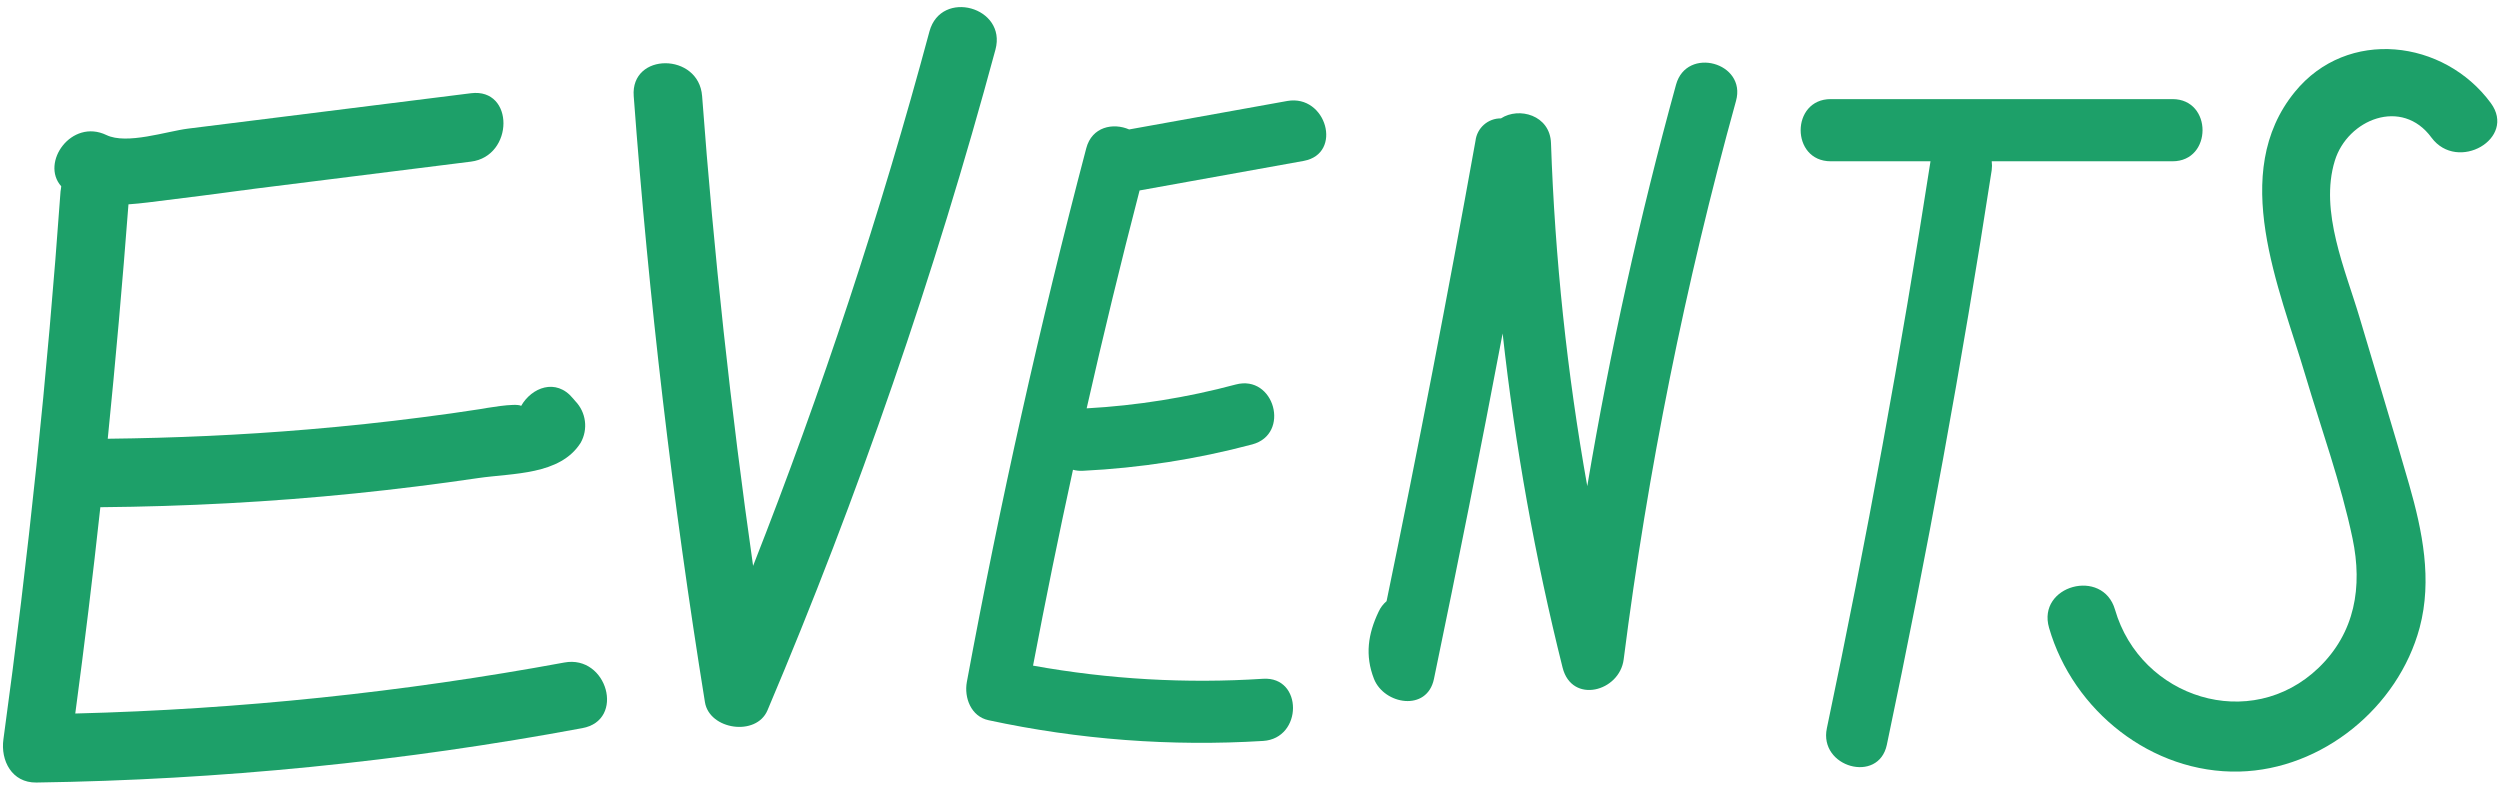
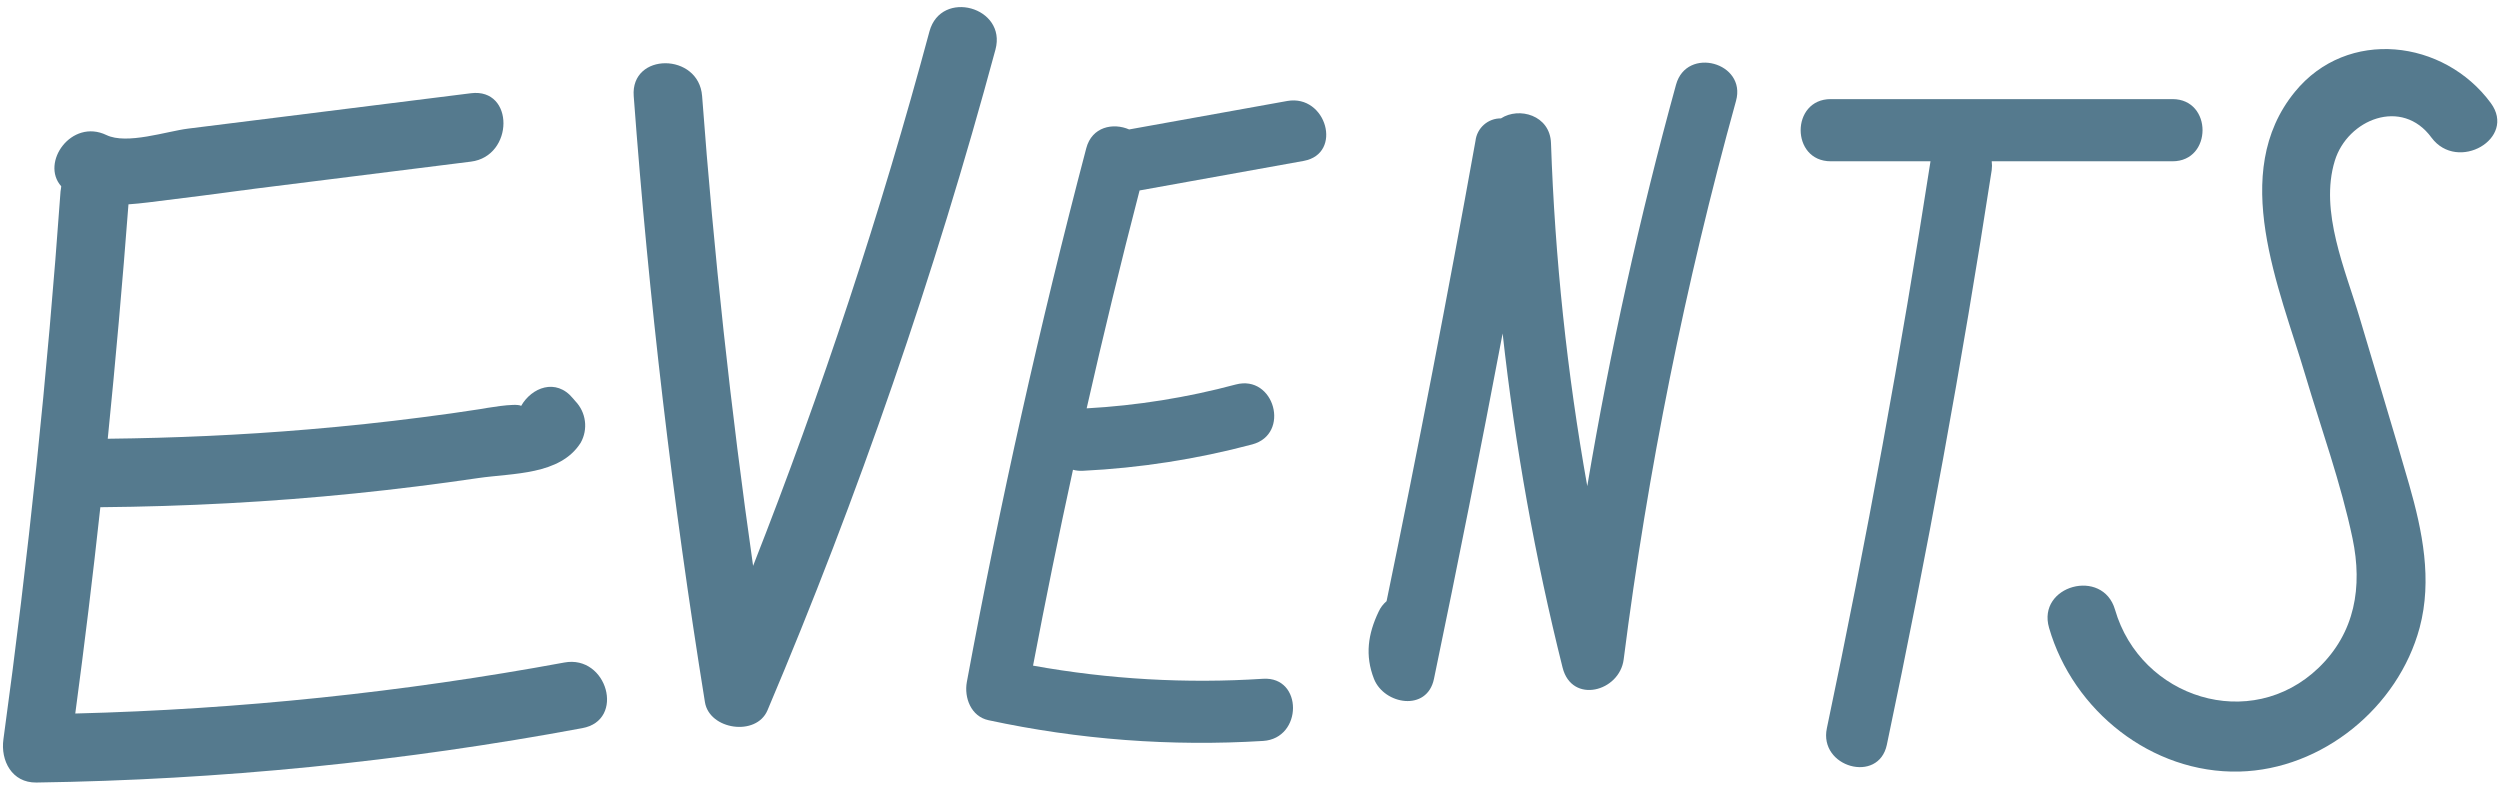
<svg xmlns="http://www.w3.org/2000/svg" width="173" height="55" viewBox="0 0 173 55" fill="none">
-   <path d="M89.076 6.988L78.137 8.958C77.037 8.479 75.56 8.761 75.168 10.263C71.958 22.467 69.205 34.776 66.906 47.191C66.706 48.281 67.194 49.581 68.408 49.839C74.646 51.182 81.038 51.665 87.407 51.273C90.156 51.101 90.175 46.798 87.407 46.971C82.083 47.315 76.737 47.01 71.487 46.062C72.347 41.53 73.268 37.012 74.25 32.508C74.466 32.567 74.691 32.591 74.915 32.58C78.88 32.387 82.815 31.775 86.652 30.754C89.324 30.041 88.191 25.892 85.509 26.609C82.138 27.512 78.682 28.065 75.197 28.258C76.338 23.216 77.558 18.189 78.859 13.179L90.223 11.133C92.943 10.631 91.791 6.51 89.076 6.988Z" fill="#1DA069" />
-   <path d="M115.983 5.854C113.464 15.006 111.414 24.281 109.839 33.641C108.44 25.8 107.601 17.869 107.329 9.909C107.267 7.958 105.101 7.384 103.868 8.192C103.433 8.187 103.013 8.343 102.687 8.63C102.361 8.917 102.153 9.315 102.104 9.746C100.191 20.388 98.14 31.007 95.951 41.601C95.716 41.8 95.528 42.048 95.401 42.328C94.665 43.867 94.445 45.354 95.08 46.98C95.783 48.758 98.752 49.275 99.23 46.98C100.884 39.034 102.468 31.066 103.982 23.075C104.842 30.869 106.228 38.595 108.132 46.201C108.773 48.739 112.077 47.869 112.359 45.627C114.022 32.576 116.62 19.662 120.132 6.983C120.873 4.325 116.724 3.187 115.983 5.854Z" fill="#1DA069" />
-   <path d="M150.338 11.161C153.106 11.161 153.111 6.858 150.338 6.858H126.687C123.914 6.858 123.909 11.161 126.687 11.161H133.591C131.551 24.302 129.16 37.38 126.419 50.394C125.85 53.095 129.995 54.252 130.569 51.541C133.352 38.349 135.771 25.091 137.827 11.768C137.853 11.567 137.853 11.363 137.827 11.161H150.338Z" fill="#1DA069" />
-   <path d="M172.364 7.131C169.127 2.728 162.439 1.901 158.805 6.357C154.211 11.984 157.744 19.939 159.527 25.959C160.636 29.692 161.999 33.446 162.797 37.266C163.495 40.612 162.974 43.782 160.445 46.215C155.741 50.733 148.139 48.314 146.36 42.19C145.514 39.269 140.944 40.512 141.795 43.447C143.454 49.184 148.899 53.535 154.961 53.392C160.698 53.253 165.957 48.955 167.44 43.433C168.324 40.12 167.631 36.74 166.713 33.532C165.613 29.707 164.437 25.882 163.299 22.029C162.31 18.682 160.493 14.637 161.569 11.123C162.448 8.255 166.22 6.725 168.262 9.527C170.064 11.946 174.171 9.589 172.364 7.131Z" fill="#1DA069" />
-   <path d="M39.048 45.847C27.878 47.908 16.564 49.088 5.209 49.375C5.846 44.623 6.425 39.864 6.944 35.099C12.834 35.047 18.72 34.741 24.581 34.143C27.424 33.853 30.262 33.499 33.096 33.082C35.486 32.733 38.766 32.891 40.186 30.634C40.44 30.18 40.542 29.655 40.475 29.139C40.409 28.622 40.179 28.141 39.818 27.765C39.761 27.698 39.708 27.632 39.651 27.57C38.47 26.135 36.782 26.824 36.065 28.086C35.687 27.861 33.517 28.263 33.225 28.311C31.896 28.516 30.562 28.707 29.223 28.875C26.594 29.216 23.96 29.496 21.32 29.716C16.702 30.108 12.074 30.309 7.456 30.361C8.001 24.943 8.479 19.536 8.89 14.14C9.33 14.111 9.784 14.063 10.262 14.006C12.743 13.705 15.22 13.384 17.701 13.05L32.589 11.185C35.572 10.812 35.606 6.074 32.589 6.452L19.566 8.082L13.016 8.9C11.529 9.086 8.775 10.024 7.365 9.345C4.941 8.183 2.78 11.257 4.238 12.892C4.238 13.002 4.2 13.117 4.19 13.236C3.282 25.915 1.964 38.556 0.237 51.158C0.031 52.631 0.82 54.175 2.517 54.151C15.191 53.969 27.826 52.711 40.286 50.389C43.294 49.853 42.027 45.292 39.048 45.847Z" fill="#1DA069" />
-   <path d="M64.32 2.168C60.948 14.717 56.873 27.067 52.114 39.158C50.572 28.363 49.396 17.526 48.586 6.648C48.361 3.631 43.628 3.607 43.853 6.648C44.895 20.694 46.538 34.675 48.782 48.591C49.093 50.503 52.334 50.981 53.109 49.155C59.407 34.292 64.679 19.015 68.886 3.431C69.68 0.481 65.128 -0.777 64.32 2.168Z" fill="#1DA069" />
+   <path d="M89.076 6.988L78.137 8.958C77.037 8.479 75.56 8.761 75.168 10.263C71.958 22.467 69.205 34.776 66.906 47.191C66.706 48.281 67.194 49.581 68.408 49.839C74.646 51.182 81.038 51.665 87.407 51.273C90.156 51.101 90.175 46.798 87.407 46.971C82.083 47.315 76.737 47.01 71.487 46.062C72.347 41.53 73.268 37.012 74.25 32.508C74.466 32.567 74.691 32.591 74.915 32.58C78.88 32.387 82.815 31.775 86.652 30.754C89.324 30.041 88.191 25.892 85.509 26.609C82.138 27.512 78.682 28.065 75.197 28.258C76.338 23.216 77.558 18.189 78.859 13.179L90.223 11.133C92.943 10.631 91.791 6.51 89.076 6.988Z" fill="#557A8E" />
+   <path d="M115.983 5.854C113.464 15.006 111.414 24.281 109.839 33.641C108.44 25.8 107.601 17.869 107.329 9.909C107.267 7.958 105.101 7.384 103.868 8.192C103.433 8.187 103.013 8.343 102.687 8.63C102.361 8.917 102.153 9.315 102.104 9.746C100.191 20.388 98.14 31.007 95.951 41.601C95.716 41.8 95.528 42.048 95.401 42.328C94.665 43.867 94.445 45.354 95.08 46.98C95.783 48.758 98.752 49.275 99.23 46.98C100.884 39.034 102.468 31.066 103.982 23.075C104.842 30.869 106.228 38.595 108.132 46.201C108.773 48.739 112.077 47.869 112.359 45.627C114.022 32.576 116.62 19.662 120.132 6.983C120.873 4.325 116.724 3.187 115.983 5.854Z" fill="#557A8E" />
+   <path d="M150.338 11.161C153.106 11.161 153.111 6.858 150.338 6.858H126.687C123.914 6.858 123.909 11.161 126.687 11.161H133.591C131.551 24.302 129.16 37.38 126.419 50.394C125.85 53.095 129.995 54.252 130.569 51.541C133.352 38.349 135.771 25.091 137.827 11.768C137.853 11.567 137.853 11.363 137.827 11.161H150.338Z" fill="#557A8E" />
+   <path d="M172.364 7.131C169.127 2.728 162.439 1.901 158.805 6.357C154.211 11.984 157.744 19.939 159.527 25.959C160.636 29.692 161.999 33.446 162.797 37.266C163.495 40.612 162.974 43.782 160.445 46.215C155.741 50.733 148.139 48.314 146.36 42.19C145.514 39.269 140.944 40.512 141.795 43.447C143.454 49.184 148.899 53.535 154.961 53.392C160.698 53.253 165.957 48.955 167.44 43.433C168.324 40.12 167.631 36.74 166.713 33.532C165.613 29.707 164.437 25.882 163.299 22.029C162.31 18.682 160.493 14.637 161.569 11.123C162.448 8.255 166.22 6.725 168.262 9.527C170.064 11.946 174.171 9.589 172.364 7.131Z" fill="#557A8E" />
+   <path d="M39.048 45.847C27.878 47.908 16.564 49.088 5.209 49.375C5.846 44.623 6.425 39.864 6.944 35.099C12.834 35.047 18.72 34.741 24.581 34.143C27.424 33.853 30.262 33.499 33.096 33.082C35.486 32.733 38.766 32.891 40.186 30.634C40.44 30.18 40.542 29.655 40.475 29.139C40.409 28.622 40.179 28.141 39.818 27.765C39.761 27.698 39.708 27.632 39.651 27.57C38.47 26.135 36.782 26.824 36.065 28.086C35.687 27.861 33.517 28.263 33.225 28.311C31.896 28.516 30.562 28.707 29.223 28.875C26.594 29.216 23.96 29.496 21.32 29.716C16.702 30.108 12.074 30.309 7.456 30.361C8.001 24.943 8.479 19.536 8.89 14.14C9.33 14.111 9.784 14.063 10.262 14.006C12.743 13.705 15.22 13.384 17.701 13.05L32.589 11.185C35.572 10.812 35.606 6.074 32.589 6.452L19.566 8.082L13.016 8.9C11.529 9.086 8.775 10.024 7.365 9.345C4.941 8.183 2.78 11.257 4.238 12.892C4.238 13.002 4.2 13.117 4.19 13.236C3.282 25.915 1.964 38.556 0.237 51.158C0.031 52.631 0.82 54.175 2.517 54.151C15.191 53.969 27.826 52.711 40.286 50.389C43.294 49.853 42.027 45.292 39.048 45.847Z" fill="#557A8E" />
+   <path d="M64.32 2.168C60.948 14.717 56.873 27.067 52.114 39.158C50.572 28.363 49.396 17.526 48.586 6.648C48.361 3.631 43.628 3.607 43.853 6.648C44.895 20.694 46.538 34.675 48.782 48.591C49.093 50.503 52.334 50.981 53.109 49.155C59.407 34.292 64.679 19.015 68.886 3.431C69.68 0.481 65.128 -0.777 64.32 2.168Z" fill="#557A8E" />
</svg>
